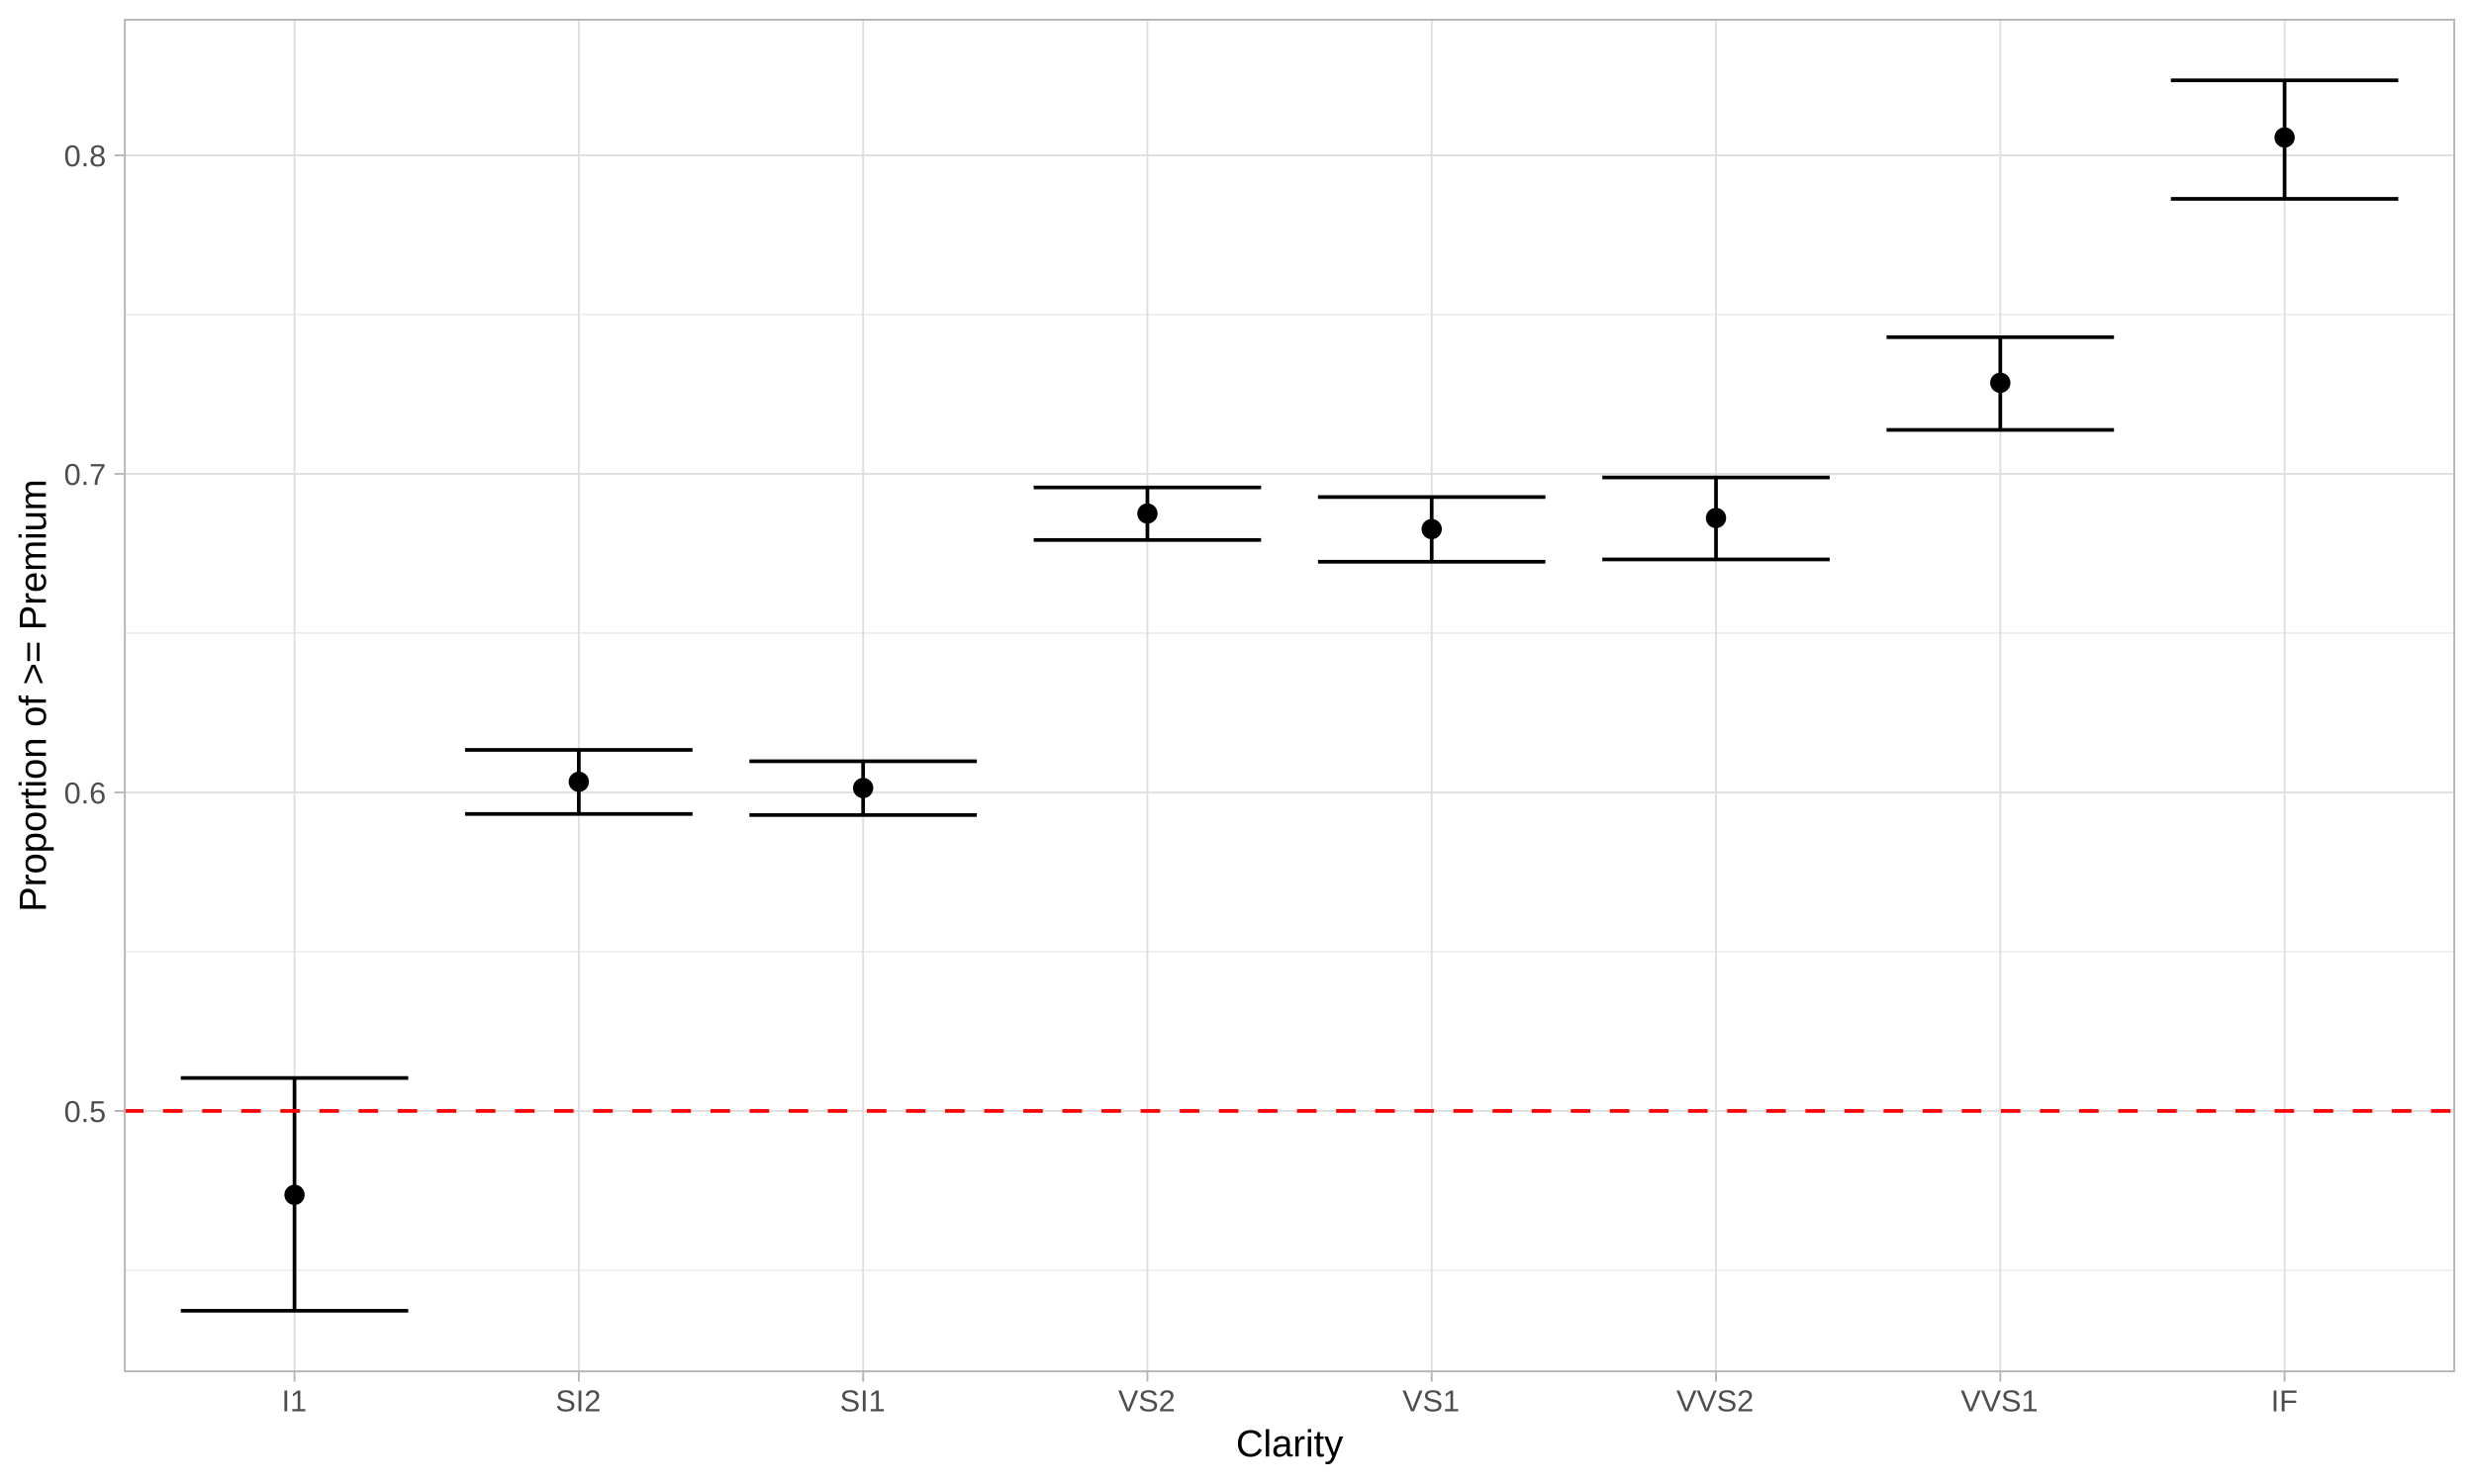
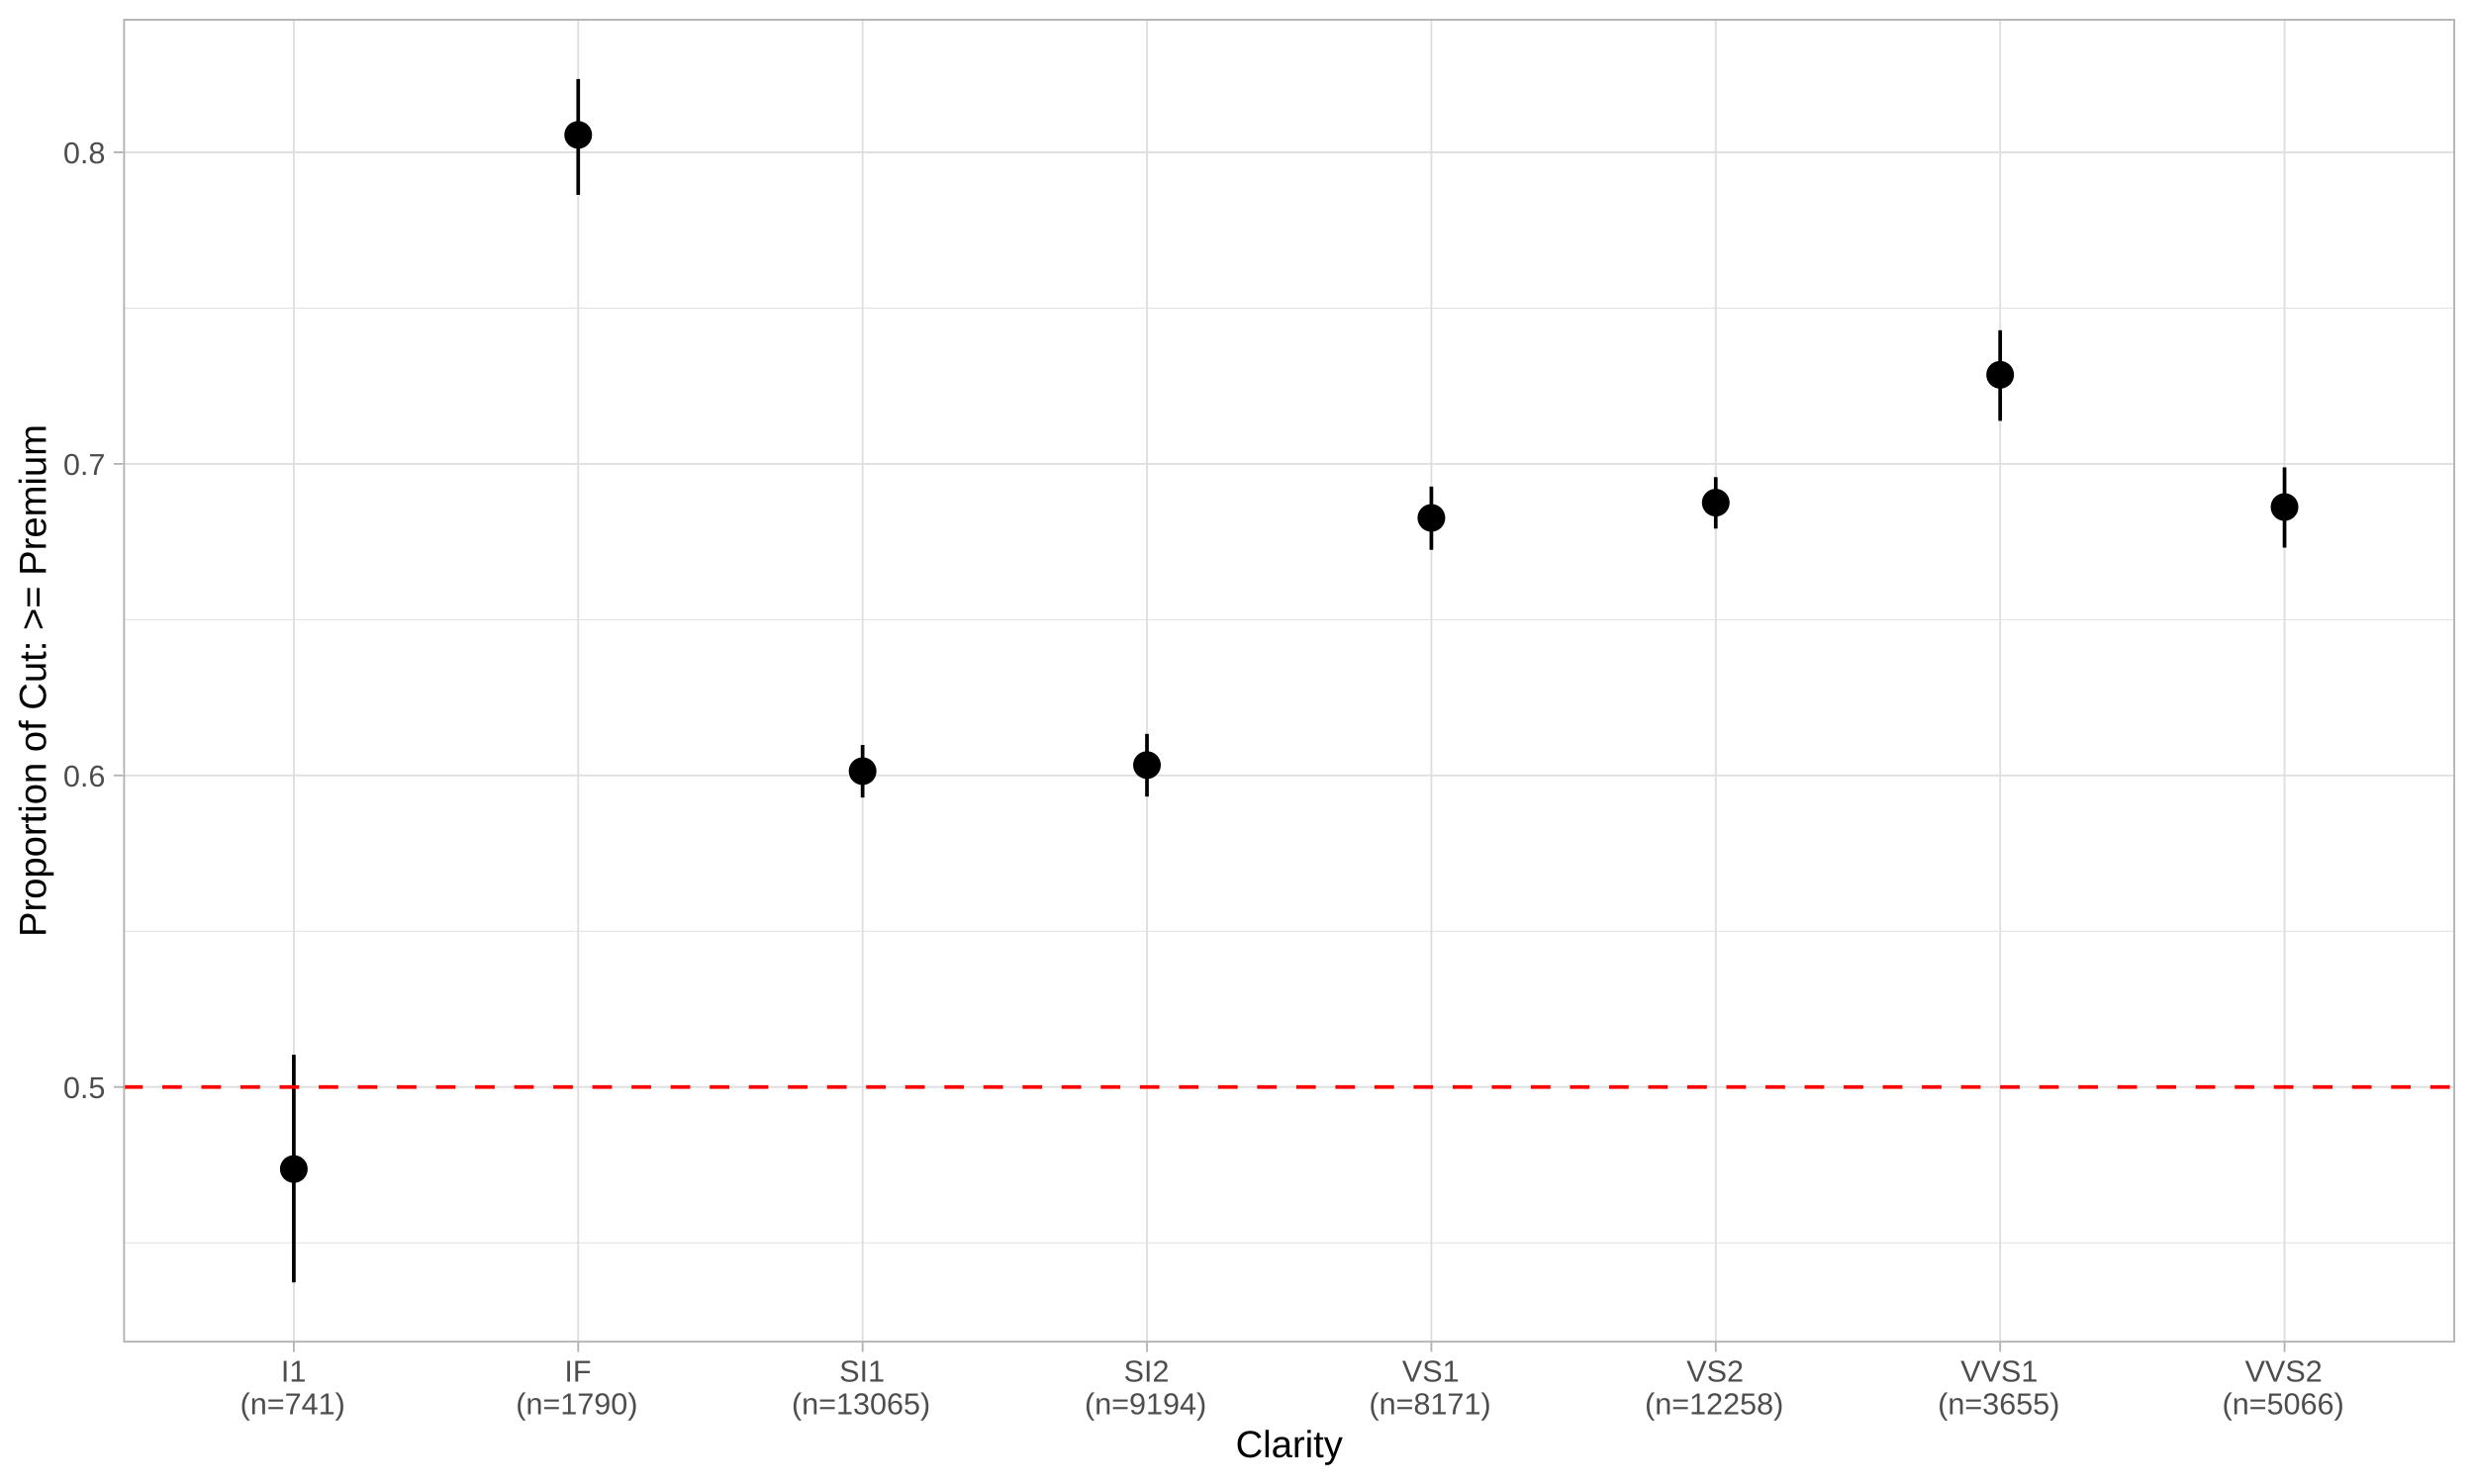
<svg xmlns="http://www.w3.org/2000/svg" viewBox="0 0 720.00 432.00">
  <defs>
    <style type="text/css">
    line, polyline, path, rect, circle {
      fill: none;
      stroke: #000000;
      stroke-linecap: round;
      stroke-linejoin: round;
      stroke-miterlimit: 10.00;
    }
  </style>
  </defs>
  <rect width="100%" height="100%" style="stroke: none; fill: #FFFFFF;" />
-   <rect x="-0.00" y="0.00" width="720.00" height="432.00" style="stroke-width: 1.07; stroke: #FFFFFF; fill: #FFFFFF;" />
+   <rect x="0.00" y="0.00" width="720.00" height="432.00" style="stroke-width: 1.07; stroke: #FFFFFF; fill: #FFFFFF;" />
  <defs>
-     <clipPath id="cpMzYuMDY4Mnw3MTQuNTIxfDM5OS40NzR8NS40Nzk0NQ==">
-       <rect x="36.07" y="5.48" width="678.45" height="393.99" />
+     <clipPath id="cpMzUuODQ5NHw3MTQuNTIxfDM5MC44M3w1LjQ3OTQ1">
+       <rect x="35.85" y="5.48" width="678.67" height="385.35" />
    </clipPath>
  </defs>
-   <rect x="36.07" y="5.48" width="678.45" height="393.99" style="stroke-width: 1.07; stroke: none; fill: #FFFFFF;" clip-path="url(#cpMzYuMDY4Mnw3MTQuNTIxfDM5OS40NzR8NS40Nzk0NQ==)" />
-   <polyline points="36.07,369.78 714.52,369.78 " style="stroke-width: 0.27; stroke: #DEDEDE; stroke-linecap: butt;" clip-path="url(#cpMzYuMDY4Mnw3MTQuNTIxfDM5OS40NzR8NS40Nzk0NQ==)" />
-   <polyline points="36.07,277.05 714.52,277.05 " style="stroke-width: 0.27; stroke: #DEDEDE; stroke-linecap: butt;" clip-path="url(#cpMzYuMDY4Mnw3MTQuNTIxfDM5OS40NzR8NS40Nzk0NQ==)" />
-   <polyline points="36.07,184.31 714.52,184.31 " style="stroke-width: 0.27; stroke: #DEDEDE; stroke-linecap: butt;" clip-path="url(#cpMzYuMDY4Mnw3MTQuNTIxfDM5OS40NzR8NS40Nzk0NQ==)" />
-   <polyline points="36.07,91.57 714.52,91.57 " style="stroke-width: 0.27; stroke: #DEDEDE; stroke-linecap: butt;" clip-path="url(#cpMzYuMDY4Mnw3MTQuNTIxfDM5OS40NzR8NS40Nzk0NQ==)" />
-   <polyline points="36.07,323.41 714.52,323.41 " style="stroke-width: 0.53; stroke: #DEDEDE; stroke-linecap: butt;" clip-path="url(#cpMzYuMDY4Mnw3MTQuNTIxfDM5OS40NzR8NS40Nzk0NQ==)" />
-   <polyline points="36.07,230.68 714.52,230.68 " style="stroke-width: 0.53; stroke: #DEDEDE; stroke-linecap: butt;" clip-path="url(#cpMzYuMDY4Mnw3MTQuNTIxfDM5OS40NzR8NS40Nzk0NQ==)" />
-   <polyline points="36.07,137.94 714.52,137.94 " style="stroke-width: 0.53; stroke: #DEDEDE; stroke-linecap: butt;" clip-path="url(#cpMzYuMDY4Mnw3MTQuNTIxfDM5OS40NzR8NS40Nzk0NQ==)" />
-   <polyline points="36.07,45.21 714.52,45.21 " style="stroke-width: 0.53; stroke: #DEDEDE; stroke-linecap: butt;" clip-path="url(#cpMzYuMDY4Mnw3MTQuNTIxfDM5OS40NzR8NS40Nzk0NQ==)" />
-   <polyline points="85.71,399.47 85.71,5.48 " style="stroke-width: 0.53; stroke: #DEDEDE; stroke-linecap: butt;" clip-path="url(#cpMzYuMDY4Mnw3MTQuNTIxfDM5OS40NzR8NS40Nzk0NQ==)" />
-   <polyline points="168.45,399.47 168.45,5.48 " style="stroke-width: 0.53; stroke: #DEDEDE; stroke-linecap: butt;" clip-path="url(#cpMzYuMDY4Mnw3MTQuNTIxfDM5OS40NzR8NS40Nzk0NQ==)" />
-   <polyline points="251.19,399.47 251.19,5.48 " style="stroke-width: 0.53; stroke: #DEDEDE; stroke-linecap: butt;" clip-path="url(#cpMzYuMDY4Mnw3MTQuNTIxfDM5OS40NzR8NS40Nzk0NQ==)" />
-   <polyline points="333.93,399.47 333.93,5.48 " style="stroke-width: 0.53; stroke: #DEDEDE; stroke-linecap: butt;" clip-path="url(#cpMzYuMDY4Mnw3MTQuNTIxfDM5OS40NzR8NS40Nzk0NQ==)" />
-   <polyline points="416.66,399.47 416.66,5.48 " style="stroke-width: 0.53; stroke: #DEDEDE; stroke-linecap: butt;" clip-path="url(#cpMzYuMDY4Mnw3MTQuNTIxfDM5OS40NzR8NS40Nzk0NQ==)" />
-   <polyline points="499.40,399.47 499.40,5.48 " style="stroke-width: 0.53; stroke: #DEDEDE; stroke-linecap: butt;" clip-path="url(#cpMzYuMDY4Mnw3MTQuNTIxfDM5OS40NzR8NS40Nzk0NQ==)" />
-   <polyline points="582.14,399.47 582.14,5.48 " style="stroke-width: 0.53; stroke: #DEDEDE; stroke-linecap: butt;" clip-path="url(#cpMzYuMDY4Mnw3MTQuNTIxfDM5OS40NzR8NS40Nzk0NQ==)" />
-   <polyline points="664.88,399.47 664.88,5.48 " style="stroke-width: 0.53; stroke: #DEDEDE; stroke-linecap: butt;" clip-path="url(#cpMzYuMDY4Mnw3MTQuNTIxfDM5OS40NzR8NS40Nzk0NQ==)" />
-   <circle cx="85.71" cy="347.82" r="1.95pt" style="stroke-width: 0.71; fill: #000000;" clip-path="url(#cpMzYuMDY4Mnw3MTQuNTIxfDM5OS40NzR8NS40Nzk0NQ==)" />
-   <circle cx="168.45" cy="227.59" r="1.95pt" style="stroke-width: 0.71; fill: #000000;" clip-path="url(#cpMzYuMDY4Mnw3MTQuNTIxfDM5OS40NzR8NS40Nzk0NQ==)" />
-   <circle cx="251.19" cy="229.40" r="1.95pt" style="stroke-width: 0.71; fill: #000000;" clip-path="url(#cpMzYuMDY4Mnw3MTQuNTIxfDM5OS40NzR8NS40Nzk0NQ==)" />
-   <circle cx="333.93" cy="149.49" r="1.95pt" style="stroke-width: 0.71; fill: #000000;" clip-path="url(#cpMzYuMDY4Mnw3MTQuNTIxfDM5OS40NzR8NS40Nzk0NQ==)" />
-   <circle cx="416.66" cy="154.02" r="1.95pt" style="stroke-width: 0.71; fill: #000000;" clip-path="url(#cpMzYuMDY4Mnw3MTQuNTIxfDM5OS40NzR8NS40Nzk0NQ==)" />
-   <circle cx="499.40" cy="150.79" r="1.95pt" style="stroke-width: 0.71; fill: #000000;" clip-path="url(#cpMzYuMDY4Mnw3MTQuNTIxfDM5OS40NzR8NS40Nzk0NQ==)" />
-   <circle cx="582.14" cy="111.43" r="1.95pt" style="stroke-width: 0.71; fill: #000000;" clip-path="url(#cpMzYuMDY4Mnw3MTQuNTIxfDM5OS40NzR8NS40Nzk0NQ==)" />
-   <circle cx="664.88" cy="40.02" r="1.95pt" style="stroke-width: 0.71; fill: #000000;" clip-path="url(#cpMzYuMDY4Mnw3MTQuNTIxfDM5OS40NzR8NS40Nzk0NQ==)" />
-   <polyline points="52.62,313.81 118.81,313.81 " style="stroke-width: 1.07; stroke-linecap: butt;" clip-path="url(#cpMzYuMDY4Mnw3MTQuNTIxfDM5OS40NzR8NS40Nzk0NQ==)" />
-   <polyline points="85.71,313.81 85.71,381.57 " style="stroke-width: 1.07; stroke-linecap: butt;" clip-path="url(#cpMzYuMDY4Mnw3MTQuNTIxfDM5OS40NzR8NS40Nzk0NQ==)" />
-   <polyline points="52.62,381.57 118.81,381.57 " style="stroke-width: 1.07; stroke-linecap: butt;" clip-path="url(#cpMzYuMDY4Mnw3MTQuNTIxfDM5OS40NzR8NS40Nzk0NQ==)" />
-   <polyline points="135.35,218.31 201.54,218.31 " style="stroke-width: 1.07; stroke-linecap: butt;" clip-path="url(#cpMzYuMDY4Mnw3MTQuNTIxfDM5OS40NzR8NS40Nzk0NQ==)" />
-   <polyline points="168.45,218.31 168.45,236.95 " style="stroke-width: 1.07; stroke-linecap: butt;" clip-path="url(#cpMzYuMDY4Mnw3MTQuNTIxfDM5OS40NzR8NS40Nzk0NQ==)" />
-   <polyline points="135.35,236.95 201.54,236.95 " style="stroke-width: 1.07; stroke-linecap: butt;" clip-path="url(#cpMzYuMDY4Mnw3MTQuNTIxfDM5OS40NzR8NS40Nzk0NQ==)" />
-   <polyline points="218.09,221.61 284.28,221.61 " style="stroke-width: 1.07; stroke-linecap: butt;" clip-path="url(#cpMzYuMDY4Mnw3MTQuNTIxfDM5OS40NzR8NS40Nzk0NQ==)" />
-   <polyline points="251.19,221.61 251.19,237.25 " style="stroke-width: 1.07; stroke-linecap: butt;" clip-path="url(#cpMzYuMDY4Mnw3MTQuNTIxfDM5OS40NzR8NS40Nzk0NQ==)" />
-   <polyline points="218.09,237.25 284.28,237.25 " style="stroke-width: 1.07; stroke-linecap: butt;" clip-path="url(#cpMzYuMDY4Mnw3MTQuNTIxfDM5OS40NzR8NS40Nzk0NQ==)" />
-   <polyline points="300.83,141.90 367.02,141.90 " style="stroke-width: 1.07; stroke-linecap: butt;" clip-path="url(#cpMzYuMDY4Mnw3MTQuNTIxfDM5OS40NzR8NS40Nzk0NQ==)" />
-   <polyline points="333.93,141.90 333.93,157.19 " style="stroke-width: 1.07; stroke-linecap: butt;" clip-path="url(#cpMzYuMDY4Mnw3MTQuNTIxfDM5OS40NzR8NS40Nzk0NQ==)" />
-   <polyline points="300.83,157.19 367.02,157.19 " style="stroke-width: 1.07; stroke-linecap: butt;" clip-path="url(#cpMzYuMDY4Mnw3MTQuNTIxfDM5OS40NzR8NS40Nzk0NQ==)" />
-   <polyline points="383.57,144.69 449.76,144.69 " style="stroke-width: 1.07; stroke-linecap: butt;" clip-path="url(#cpMzYuMDY4Mnw3MTQuNTIxfDM5OS40NzR8NS40Nzk0NQ==)" />
-   <polyline points="416.66,144.69 416.66,163.52 " style="stroke-width: 1.07; stroke-linecap: butt;" clip-path="url(#cpMzYuMDY4Mnw3MTQuNTIxfDM5OS40NzR8NS40Nzk0NQ==)" />
-   <polyline points="383.57,163.52 449.76,163.52 " style="stroke-width: 1.07; stroke-linecap: butt;" clip-path="url(#cpMzYuMDY4Mnw3MTQuNTIxfDM5OS40NzR8NS40Nzk0NQ==)" />
-   <polyline points="466.31,138.99 532.50,138.99 " style="stroke-width: 1.07; stroke-linecap: butt;" clip-path="url(#cpMzYuMDY4Mnw3MTQuNTIxfDM5OS40NzR8NS40Nzk0NQ==)" />
-   <polyline points="499.40,138.99 499.40,162.86 " style="stroke-width: 1.07; stroke-linecap: butt;" clip-path="url(#cpMzYuMDY4Mnw3MTQuNTIxfDM5OS40NzR8NS40Nzk0NQ==)" />
-   <polyline points="466.31,162.86 532.50,162.86 " style="stroke-width: 1.07; stroke-linecap: butt;" clip-path="url(#cpMzYuMDY4Mnw3MTQuNTIxfDM5OS40NzR8NS40Nzk0NQ==)" />
-   <polyline points="549.04,98.16 615.23,98.16 " style="stroke-width: 1.07; stroke-linecap: butt;" clip-path="url(#cpMzYuMDY4Mnw3MTQuNTIxfDM5OS40NzR8NS40Nzk0NQ==)" />
-   <polyline points="582.14,98.16 582.14,125.14 " style="stroke-width: 1.07; stroke-linecap: butt;" clip-path="url(#cpMzYuMDY4Mnw3MTQuNTIxfDM5OS40NzR8NS40Nzk0NQ==)" />
-   <polyline points="549.04,125.14 615.23,125.14 " style="stroke-width: 1.07; stroke-linecap: butt;" clip-path="url(#cpMzYuMDY4Mnw3MTQuNTIxfDM5OS40NzR8NS40Nzk0NQ==)" />
-   <polyline points="631.78,23.39 697.97,23.39 " style="stroke-width: 1.07; stroke-linecap: butt;" clip-path="url(#cpMzYuMDY4Mnw3MTQuNTIxfDM5OS40NzR8NS40Nzk0NQ==)" />
-   <polyline points="664.88,23.39 664.88,57.89 " style="stroke-width: 1.07; stroke-linecap: butt;" clip-path="url(#cpMzYuMDY4Mnw3MTQuNTIxfDM5OS40NzR8NS40Nzk0NQ==)" />
-   <polyline points="631.78,57.89 697.97,57.89 " style="stroke-width: 1.07; stroke-linecap: butt;" clip-path="url(#cpMzYuMDY4Mnw3MTQuNTIxfDM5OS40NzR8NS40Nzk0NQ==)" />
-   <line x1="36.07" y1="323.41" x2="714.52" y2="323.41" style="stroke-width: 1.07; stroke: #FF0000; stroke-dasharray: 5.69,5.69; stroke-linecap: butt;" clip-path="url(#cpMzYuMDY4Mnw3MTQuNTIxfDM5OS40NzR8NS40Nzk0NQ==)" />
-   <rect x="36.07" y="5.48" width="678.45" height="393.99" style="stroke-width: 1.07; stroke: #B3B3B3;" clip-path="url(#cpMzYuMDY4Mnw3MTQuNTIxfDM5OS40NzR8NS40Nzk0NQ==)" />
+   <rect x="35.85" y="5.48" width="678.67" height="385.35" style="stroke-width: 1.07; stroke: none; fill: #FFFFFF;" clip-path="url(#cpMzUuODQ5NHw3MTQuNTIxfDM5MC44M3w1LjQ3OTQ1)" />
+   <polyline points="35.85,361.79 714.52,361.79 " style="stroke-width: 0.27; stroke: #DEDEDE; stroke-linecap: butt;" clip-path="url(#cpMzUuODQ5NHw3MTQuNTIxfDM5MC44M3w1LjQ3OTQ1)" />
+   <polyline points="35.85,271.09 714.52,271.09 " style="stroke-width: 0.27; stroke: #DEDEDE; stroke-linecap: butt;" clip-path="url(#cpMzUuODQ5NHw3MTQuNTIxfDM5MC44M3w1LjQ3OTQ1)" />
+   <polyline points="35.85,180.39 714.52,180.39 " style="stroke-width: 0.27; stroke: #DEDEDE; stroke-linecap: butt;" clip-path="url(#cpMzUuODQ5NHw3MTQuNTIxfDM5MC44M3w1LjQ3OTQ1)" />
+   <polyline points="35.85,89.68 714.52,89.68 " style="stroke-width: 0.27; stroke: #DEDEDE; stroke-linecap: butt;" clip-path="url(#cpMzUuODQ5NHw3MTQuNTIxfDM5MC44M3w1LjQ3OTQ1)" />
+   <polyline points="35.85,316.44 714.52,316.44 " style="stroke-width: 0.53; stroke: #DEDEDE; stroke-linecap: butt;" clip-path="url(#cpMzUuODQ5NHw3MTQuNTIxfDM5MC44M3w1LjQ3OTQ1)" />
+   <polyline points="35.85,225.74 714.52,225.74 " style="stroke-width: 0.53; stroke: #DEDEDE; stroke-linecap: butt;" clip-path="url(#cpMzUuODQ5NHw3MTQuNTIxfDM5MC44M3w1LjQ3OTQ1)" />
+   <polyline points="35.85,135.04 714.52,135.04 " style="stroke-width: 0.53; stroke: #DEDEDE; stroke-linecap: butt;" clip-path="url(#cpMzUuODQ5NHw3MTQuNTIxfDM5MC44M3w1LjQ3OTQ1)" />
+   <polyline points="35.85,44.33 714.52,44.33 " style="stroke-width: 0.53; stroke: #DEDEDE; stroke-linecap: butt;" clip-path="url(#cpMzUuODQ5NHw3MTQuNTIxfDM5MC44M3w1LjQ3OTQ1)" />
+   <polyline points="85.51,390.83 85.51,5.48 " style="stroke-width: 0.53; stroke: #DEDEDE; stroke-linecap: butt;" clip-path="url(#cpMzUuODQ5NHw3MTQuNTIxfDM5MC44M3w1LjQ3OTQ1)" />
+   <polyline points="168.27,390.83 168.27,5.48 " style="stroke-width: 0.53; stroke: #DEDEDE; stroke-linecap: butt;" clip-path="url(#cpMzUuODQ5NHw3MTQuNTIxfDM5MC44M3w1LjQ3OTQ1)" />
+   <polyline points="251.04,390.83 251.04,5.48 " style="stroke-width: 0.53; stroke: #DEDEDE; stroke-linecap: butt;" clip-path="url(#cpMzUuODQ5NHw3MTQuNTIxfDM5MC44M3w1LjQ3OTQ1)" />
+   <polyline points="333.80,390.83 333.80,5.48 " style="stroke-width: 0.53; stroke: #DEDEDE; stroke-linecap: butt;" clip-path="url(#cpMzUuODQ5NHw3MTQuNTIxfDM5MC44M3w1LjQ3OTQ1)" />
+   <polyline points="416.57,390.83 416.57,5.48 " style="stroke-width: 0.53; stroke: #DEDEDE; stroke-linecap: butt;" clip-path="url(#cpMzUuODQ5NHw3MTQuNTIxfDM5MC44M3w1LjQ3OTQ1)" />
+   <polyline points="499.33,390.83 499.33,5.48 " style="stroke-width: 0.53; stroke: #DEDEDE; stroke-linecap: butt;" clip-path="url(#cpMzUuODQ5NHw3MTQuNTIxfDM5MC44M3w1LjQ3OTQ1)" />
+   <polyline points="582.10,390.83 582.10,5.48 " style="stroke-width: 0.53; stroke: #DEDEDE; stroke-linecap: butt;" clip-path="url(#cpMzUuODQ5NHw3MTQuNTIxfDM5MC44M3w1LjQ3OTQ1)" />
+   <polyline points="664.86,390.83 664.86,5.48 " style="stroke-width: 0.53; stroke: #DEDEDE; stroke-linecap: butt;" clip-path="url(#cpMzUuODQ5NHw3MTQuNTIxfDM5MC44M3w1LjQ3OTQ1)" />
+   <circle cx="85.51" cy="340.31" r="2.76pt" style="stroke-width: 0.71; fill: #000000;" clip-path="url(#cpMzUuODQ5NHw3MTQuNTIxfDM5MC44M3w1LjQ3OTQ1)" />
+   <circle cx="333.80" cy="222.72" r="2.76pt" style="stroke-width: 0.71; fill: #000000;" clip-path="url(#cpMzUuODQ5NHw3MTQuNTIxfDM5MC44M3w1LjQ3OTQ1)" />
+   <circle cx="251.04" cy="224.49" r="2.76pt" style="stroke-width: 0.71; fill: #000000;" clip-path="url(#cpMzUuODQ5NHw3MTQuNTIxfDM5MC44M3w1LjQ3OTQ1)" />
+   <circle cx="499.33" cy="146.33" r="2.76pt" style="stroke-width: 0.71; fill: #000000;" clip-path="url(#cpMzUuODQ5NHw3MTQuNTIxfDM5MC44M3w1LjQ3OTQ1)" />
+   <circle cx="416.57" cy="150.76" r="2.76pt" style="stroke-width: 0.71; fill: #000000;" clip-path="url(#cpMzUuODQ5NHw3MTQuNTIxfDM5MC44M3w1LjQ3OTQ1)" />
+   <circle cx="664.86" cy="147.60" r="2.76pt" style="stroke-width: 0.71; fill: #000000;" clip-path="url(#cpMzUuODQ5NHw3MTQuNTIxfDM5MC44M3w1LjQ3OTQ1)" />
+   <circle cx="582.10" cy="109.10" r="2.76pt" style="stroke-width: 0.71; fill: #000000;" clip-path="url(#cpMzUuODQ5NHw3MTQuNTIxfDM5MC44M3w1LjQ3OTQ1)" />
+   <circle cx="168.27" cy="39.27" r="2.76pt" style="stroke-width: 0.71; fill: #000000;" clip-path="url(#cpMzUuODQ5NHw3MTQuNTIxfDM5MC44M3w1LjQ3OTQ1)" />
+   <polyline points="85.51,307.05 85.51,307.05 " style="stroke-width: 1.07; stroke-linecap: butt;" clip-path="url(#cpMzUuODQ5NHw3MTQuNTIxfDM5MC44M3w1LjQ3OTQ1)" />
+   <polyline points="85.51,307.05 85.51,373.31 " style="stroke-width: 1.07; stroke-linecap: butt;" clip-path="url(#cpMzUuODQ5NHw3MTQuNTIxfDM5MC44M3w1LjQ3OTQ1)" />
+   <polyline points="85.51,373.31 85.51,373.31 " style="stroke-width: 1.07; stroke-linecap: butt;" clip-path="url(#cpMzUuODQ5NHw3MTQuNTIxfDM5MC44M3w1LjQ3OTQ1)" />
+   <polyline points="333.80,213.64 333.80,213.64 " style="stroke-width: 1.07; stroke-linecap: butt;" clip-path="url(#cpMzUuODQ5NHw3MTQuNTIxfDM5MC44M3w1LjQ3OTQ1)" />
+   <polyline points="333.80,213.64 333.80,231.87 " style="stroke-width: 1.07; stroke-linecap: butt;" clip-path="url(#cpMzUuODQ5NHw3MTQuNTIxfDM5MC44M3w1LjQ3OTQ1)" />
+   <polyline points="333.80,231.87 333.80,231.87 " style="stroke-width: 1.07; stroke-linecap: butt;" clip-path="url(#cpMzUuODQ5NHw3MTQuNTIxfDM5MC44M3w1LjQ3OTQ1)" />
+   <polyline points="251.04,216.87 251.04,216.87 " style="stroke-width: 1.07; stroke-linecap: butt;" clip-path="url(#cpMzUuODQ5NHw3MTQuNTIxfDM5MC44M3w1LjQ3OTQ1)" />
+   <polyline points="251.04,216.87 251.04,232.16 " style="stroke-width: 1.07; stroke-linecap: butt;" clip-path="url(#cpMzUuODQ5NHw3MTQuNTIxfDM5MC44M3w1LjQ3OTQ1)" />
+   <polyline points="251.04,232.16 251.04,232.16 " style="stroke-width: 1.07; stroke-linecap: butt;" clip-path="url(#cpMzUuODQ5NHw3MTQuNTIxfDM5MC44M3w1LjQ3OTQ1)" />
+   <polyline points="499.33,138.90 499.33,138.90 " style="stroke-width: 1.07; stroke-linecap: butt;" clip-path="url(#cpMzUuODQ5NHw3MTQuNTIxfDM5MC44M3w1LjQ3OTQ1)" />
+   <polyline points="499.33,138.90 499.33,153.86 " style="stroke-width: 1.07; stroke-linecap: butt;" clip-path="url(#cpMzUuODQ5NHw3MTQuNTIxfDM5MC44M3w1LjQ3OTQ1)" />
+   <polyline points="499.33,153.86 499.33,153.86 " style="stroke-width: 1.07; stroke-linecap: butt;" clip-path="url(#cpMzUuODQ5NHw3MTQuNTIxfDM5MC44M3w1LjQ3OTQ1)" />
+   <polyline points="416.57,141.64 416.57,141.64 " style="stroke-width: 1.07; stroke-linecap: butt;" clip-path="url(#cpMzUuODQ5NHw3MTQuNTIxfDM5MC44M3w1LjQ3OTQ1)" />
+   <polyline points="416.57,141.64 416.57,160.05 " style="stroke-width: 1.07; stroke-linecap: butt;" clip-path="url(#cpMzUuODQ5NHw3MTQuNTIxfDM5MC44M3w1LjQ3OTQ1)" />
+   <polyline points="416.57,160.05 416.57,160.05 " style="stroke-width: 1.07; stroke-linecap: butt;" clip-path="url(#cpMzUuODQ5NHw3MTQuNTIxfDM5MC44M3w1LjQ3OTQ1)" />
+   <polyline points="664.86,136.06 664.86,136.06 " style="stroke-width: 1.07; stroke-linecap: butt;" clip-path="url(#cpMzUuODQ5NHw3MTQuNTIxfDM5MC44M3w1LjQ3OTQ1)" />
+   <polyline points="664.86,136.06 664.86,159.41 " style="stroke-width: 1.07; stroke-linecap: butt;" clip-path="url(#cpMzUuODQ5NHw3MTQuNTIxfDM5MC44M3w1LjQ3OTQ1)" />
+   <polyline points="664.86,159.41 664.86,159.41 " style="stroke-width: 1.07; stroke-linecap: butt;" clip-path="url(#cpMzUuODQ5NHw3MTQuNTIxfDM5MC44M3w1LjQ3OTQ1)" />
+   <polyline points="582.10,96.13 582.10,96.13 " style="stroke-width: 1.07; stroke-linecap: butt;" clip-path="url(#cpMzUuODQ5NHw3MTQuNTIxfDM5MC44M3w1LjQ3OTQ1)" />
+   <polyline points="582.10,96.13 582.10,122.52 " style="stroke-width: 1.07; stroke-linecap: butt;" clip-path="url(#cpMzUuODQ5NHw3MTQuNTIxfDM5MC44M3w1LjQ3OTQ1)" />
+   <polyline points="582.10,122.52 582.10,122.52 " style="stroke-width: 1.07; stroke-linecap: butt;" clip-path="url(#cpMzUuODQ5NHw3MTQuNTIxfDM5MC44M3w1LjQ3OTQ1)" />
+   <polyline points="168.27,23.00 168.27,23.00 " style="stroke-width: 1.07; stroke-linecap: butt;" clip-path="url(#cpMzUuODQ5NHw3MTQuNTIxfDM5MC44M3w1LjQ3OTQ1)" />
+   <polyline points="168.27,23.00 168.27,56.74 " style="stroke-width: 1.07; stroke-linecap: butt;" clip-path="url(#cpMzUuODQ5NHw3MTQuNTIxfDM5MC44M3w1LjQ3OTQ1)" />
+   <polyline points="168.27,56.74 168.27,56.74 " style="stroke-width: 1.07; stroke-linecap: butt;" clip-path="url(#cpMzUuODQ5NHw3MTQuNTIxfDM5MC44M3w1LjQ3OTQ1)" />
+   <line x1="35.85" y1="316.44" x2="714.52" y2="316.44" style="stroke-width: 1.07; stroke: #FF0000; stroke-dasharray: 5.69,5.69; stroke-linecap: butt;" clip-path="url(#cpMzUuODQ5NHw3MTQuNTIxfDM5MC44M3w1LjQ3OTQ1)" />
+   <rect x="35.85" y="5.48" width="678.67" height="385.35" style="stroke-width: 1.07; stroke: #B3B3B3;" clip-path="url(#cpMzUuODQ5NHw3MTQuNTIxfDM5MC44M3w1LjQ3OTQ1)" />
  <defs>
    <clipPath id="cpMHw3MjB8NDMyfDA=">
      <rect x="0.00" y="0.00" width="720.00" height="432.00" />
    </clipPath>
  </defs>
  <g clip-path="url(#cpMHw3MjB8NDMyfDA=)">
-     <text x="18.63" y="326.63" style="font-size: 8.80px; fill: #4D4D4D; font-family: Arial;" textLength="12.51px" lengthAdjust="spacingAndGlyphs">0.5</text>
+     <text x="18.41" y="319.66" style="font-size: 8.80px; fill: #4D4D4D; font-family: Arial;" textLength="12.51px" lengthAdjust="spacingAndGlyphs">0.5</text>
  </g>
  <g clip-path="url(#cpMHw3MjB8NDMyfDA=)">
-     <text x="18.63" y="233.90" style="font-size: 8.80px; fill: #4D4D4D; font-family: Arial;" textLength="12.51px" lengthAdjust="spacingAndGlyphs">0.6</text>
+     <text x="18.41" y="228.96" style="font-size: 8.80px; fill: #4D4D4D; font-family: Arial;" textLength="12.51px" lengthAdjust="spacingAndGlyphs">0.6</text>
  </g>
  <g clip-path="url(#cpMHw3MjB8NDMyfDA=)">
-     <text x="18.63" y="141.16" style="font-size: 8.80px; fill: #4D4D4D; font-family: Arial;" textLength="12.51px" lengthAdjust="spacingAndGlyphs">0.7</text>
+     <text x="18.41" y="138.25" style="font-size: 8.80px; fill: #4D4D4D; font-family: Arial;" textLength="12.51px" lengthAdjust="spacingAndGlyphs">0.7</text>
  </g>
  <g clip-path="url(#cpMHw3MjB8NDMyfDA=)">
-     <text x="18.63" y="48.42" style="font-size: 8.80px; fill: #4D4D4D; font-family: Arial;" textLength="12.51px" lengthAdjust="spacingAndGlyphs">0.8</text>
+     <text x="18.41" y="47.55" style="font-size: 8.80px; fill: #4D4D4D; font-family: Arial;" textLength="12.51px" lengthAdjust="spacingAndGlyphs">0.8</text>
  </g>
-   <polyline points="33.33,323.41 36.07,323.41 " style="stroke-width: 0.53; stroke: #B3B3B3; stroke-linecap: butt;" clip-path="url(#cpMHw3MjB8NDMyfDA=)" />
-   <polyline points="33.33,230.68 36.07,230.68 " style="stroke-width: 0.53; stroke: #B3B3B3; stroke-linecap: butt;" clip-path="url(#cpMHw3MjB8NDMyfDA=)" />
-   <polyline points="33.33,137.94 36.07,137.94 " style="stroke-width: 0.53; stroke: #B3B3B3; stroke-linecap: butt;" clip-path="url(#cpMHw3MjB8NDMyfDA=)" />
-   <polyline points="33.33,45.21 36.07,45.21 " style="stroke-width: 0.53; stroke: #B3B3B3; stroke-linecap: butt;" clip-path="url(#cpMHw3MjB8NDMyfDA=)" />
-   <polyline points="85.71,402.21 85.71,399.47 " style="stroke-width: 0.53; stroke: #B3B3B3; stroke-linecap: butt;" clip-path="url(#cpMHw3MjB8NDMyfDA=)" />
-   <polyline points="168.45,402.21 168.45,399.47 " style="stroke-width: 0.53; stroke: #B3B3B3; stroke-linecap: butt;" clip-path="url(#cpMHw3MjB8NDMyfDA=)" />
-   <polyline points="251.19,402.21 251.19,399.47 " style="stroke-width: 0.53; stroke: #B3B3B3; stroke-linecap: butt;" clip-path="url(#cpMHw3MjB8NDMyfDA=)" />
-   <polyline points="333.93,402.21 333.93,399.47 " style="stroke-width: 0.53; stroke: #B3B3B3; stroke-linecap: butt;" clip-path="url(#cpMHw3MjB8NDMyfDA=)" />
-   <polyline points="416.66,402.21 416.66,399.47 " style="stroke-width: 0.53; stroke: #B3B3B3; stroke-linecap: butt;" clip-path="url(#cpMHw3MjB8NDMyfDA=)" />
-   <polyline points="499.40,402.21 499.40,399.47 " style="stroke-width: 0.53; stroke: #B3B3B3; stroke-linecap: butt;" clip-path="url(#cpMHw3MjB8NDMyfDA=)" />
-   <polyline points="582.14,402.21 582.14,399.47 " style="stroke-width: 0.53; stroke: #B3B3B3; stroke-linecap: butt;" clip-path="url(#cpMHw3MjB8NDMyfDA=)" />
-   <polyline points="664.88,402.21 664.88,399.47 " style="stroke-width: 0.53; stroke: #B3B3B3; stroke-linecap: butt;" clip-path="url(#cpMHw3MjB8NDMyfDA=)" />
+   <polyline points="33.11,316.44 35.85,316.44 " style="stroke-width: 0.53; stroke: #B3B3B3; stroke-linecap: butt;" clip-path="url(#cpMHw3MjB8NDMyfDA=)" />
+   <polyline points="33.11,225.74 35.85,225.74 " style="stroke-width: 0.53; stroke: #B3B3B3; stroke-linecap: butt;" clip-path="url(#cpMHw3MjB8NDMyfDA=)" />
+   <polyline points="33.11,135.04 35.85,135.04 " style="stroke-width: 0.53; stroke: #B3B3B3; stroke-linecap: butt;" clip-path="url(#cpMHw3MjB8NDMyfDA=)" />
+   <polyline points="33.11,44.33 35.85,44.33 " style="stroke-width: 0.53; stroke: #B3B3B3; stroke-linecap: butt;" clip-path="url(#cpMHw3MjB8NDMyfDA=)" />
+   <polyline points="85.51,393.57 85.51,390.83 " style="stroke-width: 0.53; stroke: #B3B3B3; stroke-linecap: butt;" clip-path="url(#cpMHw3MjB8NDMyfDA=)" />
+   <polyline points="168.27,393.57 168.27,390.83 " style="stroke-width: 0.53; stroke: #B3B3B3; stroke-linecap: butt;" clip-path="url(#cpMHw3MjB8NDMyfDA=)" />
+   <polyline points="251.04,393.57 251.04,390.83 " style="stroke-width: 0.53; stroke: #B3B3B3; stroke-linecap: butt;" clip-path="url(#cpMHw3MjB8NDMyfDA=)" />
+   <polyline points="333.80,393.57 333.80,390.83 " style="stroke-width: 0.53; stroke: #B3B3B3; stroke-linecap: butt;" clip-path="url(#cpMHw3MjB8NDMyfDA=)" />
+   <polyline points="416.57,393.57 416.57,390.83 " style="stroke-width: 0.53; stroke: #B3B3B3; stroke-linecap: butt;" clip-path="url(#cpMHw3MjB8NDMyfDA=)" />
+   <polyline points="499.33,393.57 499.33,390.83 " style="stroke-width: 0.53; stroke: #B3B3B3; stroke-linecap: butt;" clip-path="url(#cpMHw3MjB8NDMyfDA=)" />
+   <polyline points="582.10,393.57 582.10,390.83 " style="stroke-width: 0.53; stroke: #B3B3B3; stroke-linecap: butt;" clip-path="url(#cpMHw3MjB8NDMyfDA=)" />
+   <polyline points="664.86,393.57 664.86,390.83 " style="stroke-width: 0.53; stroke: #B3B3B3; stroke-linecap: butt;" clip-path="url(#cpMHw3MjB8NDMyfDA=)" />
  <g clip-path="url(#cpMHw3MjB8NDMyfDA=)">
-     <text x="81.96" y="410.84" style="font-size: 8.80px; fill: #4D4D4D; font-family: Arial;" textLength="7.51px" lengthAdjust="spacingAndGlyphs">I1</text>
+     <text x="81.76" y="402.20" style="font-size: 8.80px; fill: #4D4D4D; font-family: Arial;" textLength="7.51px" lengthAdjust="spacingAndGlyphs">I1</text>
  </g>
  <g clip-path="url(#cpMHw3MjB8NDMyfDA=)">
-     <text x="161.69" y="410.84" style="font-size: 8.80px; fill: #4D4D4D; font-family: Arial;" textLength="13.51px" lengthAdjust="spacingAndGlyphs">SI2</text>
+     <text x="69.87" y="411.70" style="font-size: 8.80px; fill: #4D4D4D; font-family: Arial;" textLength="31.27px" lengthAdjust="spacingAndGlyphs">(n=741)</text>
  </g>
  <g clip-path="url(#cpMHw3MjB8NDMyfDA=)">
-     <text x="244.43" y="410.84" style="font-size: 8.80px; fill: #4D4D4D; font-family: Arial;" textLength="13.51px" lengthAdjust="spacingAndGlyphs">SI1</text>
+     <text x="164.27" y="402.20" style="font-size: 8.80px; fill: #4D4D4D; font-family: Arial;" textLength="8.00px" lengthAdjust="spacingAndGlyphs">IF</text>
  </g>
  <g clip-path="url(#cpMHw3MjB8NDMyfDA=)">
-     <text x="325.42" y="410.84" style="font-size: 8.80px; fill: #4D4D4D; font-family: Arial;" textLength="17.01px" lengthAdjust="spacingAndGlyphs">VS2</text>
+     <text x="150.13" y="411.70" style="font-size: 8.80px; fill: #4D4D4D; font-family: Arial;" textLength="36.28px" lengthAdjust="spacingAndGlyphs">(n=1790)</text>
  </g>
  <g clip-path="url(#cpMHw3MjB8NDMyfDA=)">
-     <text x="408.16" y="410.84" style="font-size: 8.80px; fill: #4D4D4D; font-family: Arial;" textLength="17.01px" lengthAdjust="spacingAndGlyphs">VS1</text>
+     <text x="244.28" y="402.20" style="font-size: 8.80px; fill: #4D4D4D; font-family: Arial;" textLength="13.51px" lengthAdjust="spacingAndGlyphs">SI1</text>
  </g>
  <g clip-path="url(#cpMHw3MjB8NDMyfDA=)">
-     <text x="487.89" y="410.84" style="font-size: 8.80px; fill: #4D4D4D; font-family: Arial;" textLength="23.01px" lengthAdjust="spacingAndGlyphs">VVS2</text>
+     <text x="230.40" y="411.70" style="font-size: 8.80px; fill: #4D4D4D; font-family: Arial;" textLength="41.28px" lengthAdjust="spacingAndGlyphs">(n=13065)</text>
  </g>
  <g clip-path="url(#cpMHw3MjB8NDMyfDA=)">
-     <text x="570.63" y="410.84" style="font-size: 8.80px; fill: #4D4D4D; font-family: Arial;" textLength="23.01px" lengthAdjust="spacingAndGlyphs">VVS1</text>
+     <text x="327.05" y="402.20" style="font-size: 8.80px; fill: #4D4D4D; font-family: Arial;" textLength="13.51px" lengthAdjust="spacingAndGlyphs">SI2</text>
  </g>
  <g clip-path="url(#cpMHw3MjB8NDMyfDA=)">
-     <text x="660.88" y="410.84" style="font-size: 8.80px; fill: #4D4D4D; font-family: Arial;" textLength="8.00px" lengthAdjust="spacingAndGlyphs">IF</text>
+     <text x="315.66" y="411.70" style="font-size: 8.80px; fill: #4D4D4D; font-family: Arial;" textLength="36.28px" lengthAdjust="spacingAndGlyphs">(n=9194)</text>
  </g>
  <g clip-path="url(#cpMHw3MjB8NDMyfDA=)">
-     <text x="359.71" y="423.99" style="font-size: 11.00px; font-family: Arial;" textLength="31.17px" lengthAdjust="spacingAndGlyphs">Clarity</text>
+     <text x="408.06" y="402.20" style="font-size: 8.80px; fill: #4D4D4D; font-family: Arial;" textLength="17.01px" lengthAdjust="spacingAndGlyphs">VS1</text>
  </g>
  <g clip-path="url(#cpMHw3MjB8NDMyfDA=)">
-     <text transform="translate(13.35,265.45) rotate(-90)" style="font-size: 11.00px; font-family: Arial;" textLength="125.95px" lengthAdjust="spacingAndGlyphs">Proportion of &gt;= Premium</text>
+     <text x="398.43" y="411.70" style="font-size: 8.80px; fill: #4D4D4D; font-family: Arial;" textLength="36.28px" lengthAdjust="spacingAndGlyphs">(n=8171)</text>
+   </g>
+   <g clip-path="url(#cpMHw3MjB8NDMyfDA=)">
+     <text x="490.83" y="402.20" style="font-size: 8.80px; fill: #4D4D4D; font-family: Arial;" textLength="17.01px" lengthAdjust="spacingAndGlyphs">VS2</text>
+   </g>
+   <g clip-path="url(#cpMHw3MjB8NDMyfDA=)">
+     <text x="478.69" y="411.70" style="font-size: 8.80px; fill: #4D4D4D; font-family: Arial;" textLength="41.28px" lengthAdjust="spacingAndGlyphs">(n=12258)</text>
+   </g>
+   <g clip-path="url(#cpMHw3MjB8NDMyfDA=)">
+     <text x="570.59" y="402.20" style="font-size: 8.80px; fill: #4D4D4D; font-family: Arial;" textLength="23.01px" lengthAdjust="spacingAndGlyphs">VVS1</text>
+   </g>
+   <g clip-path="url(#cpMHw3MjB8NDMyfDA=)">
+     <text x="563.96" y="411.70" style="font-size: 8.80px; fill: #4D4D4D; font-family: Arial;" textLength="36.28px" lengthAdjust="spacingAndGlyphs">(n=3655)</text>
+   </g>
+   <g clip-path="url(#cpMHw3MjB8NDMyfDA=)">
+     <text x="653.35" y="402.20" style="font-size: 8.80px; fill: #4D4D4D; font-family: Arial;" textLength="23.01px" lengthAdjust="spacingAndGlyphs">VVS2</text>
+   </g>
+   <g clip-path="url(#cpMHw3MjB8NDMyfDA=)">
+     <text x="646.72" y="411.70" style="font-size: 8.80px; fill: #4D4D4D; font-family: Arial;" textLength="36.28px" lengthAdjust="spacingAndGlyphs">(n=5066)</text>
+   </g>
+   <g clip-path="url(#cpMHw3MjB8NDMyfDA=)">
+     <text x="359.60" y="424.21" style="font-size: 11.00px; font-family: Arial;" textLength="31.17px" lengthAdjust="spacingAndGlyphs">Clarity</text>
+   </g>
+   <g clip-path="url(#cpMHw3MjB8NDMyfDA=)">
+     <text transform="translate(13.35,272.74) rotate(-90)" style="font-size: 11.00px; font-family: Arial;" textLength="149.18px" lengthAdjust="spacingAndGlyphs">Proportion of Cut: &gt;= Premium</text>
  </g>
</svg>
